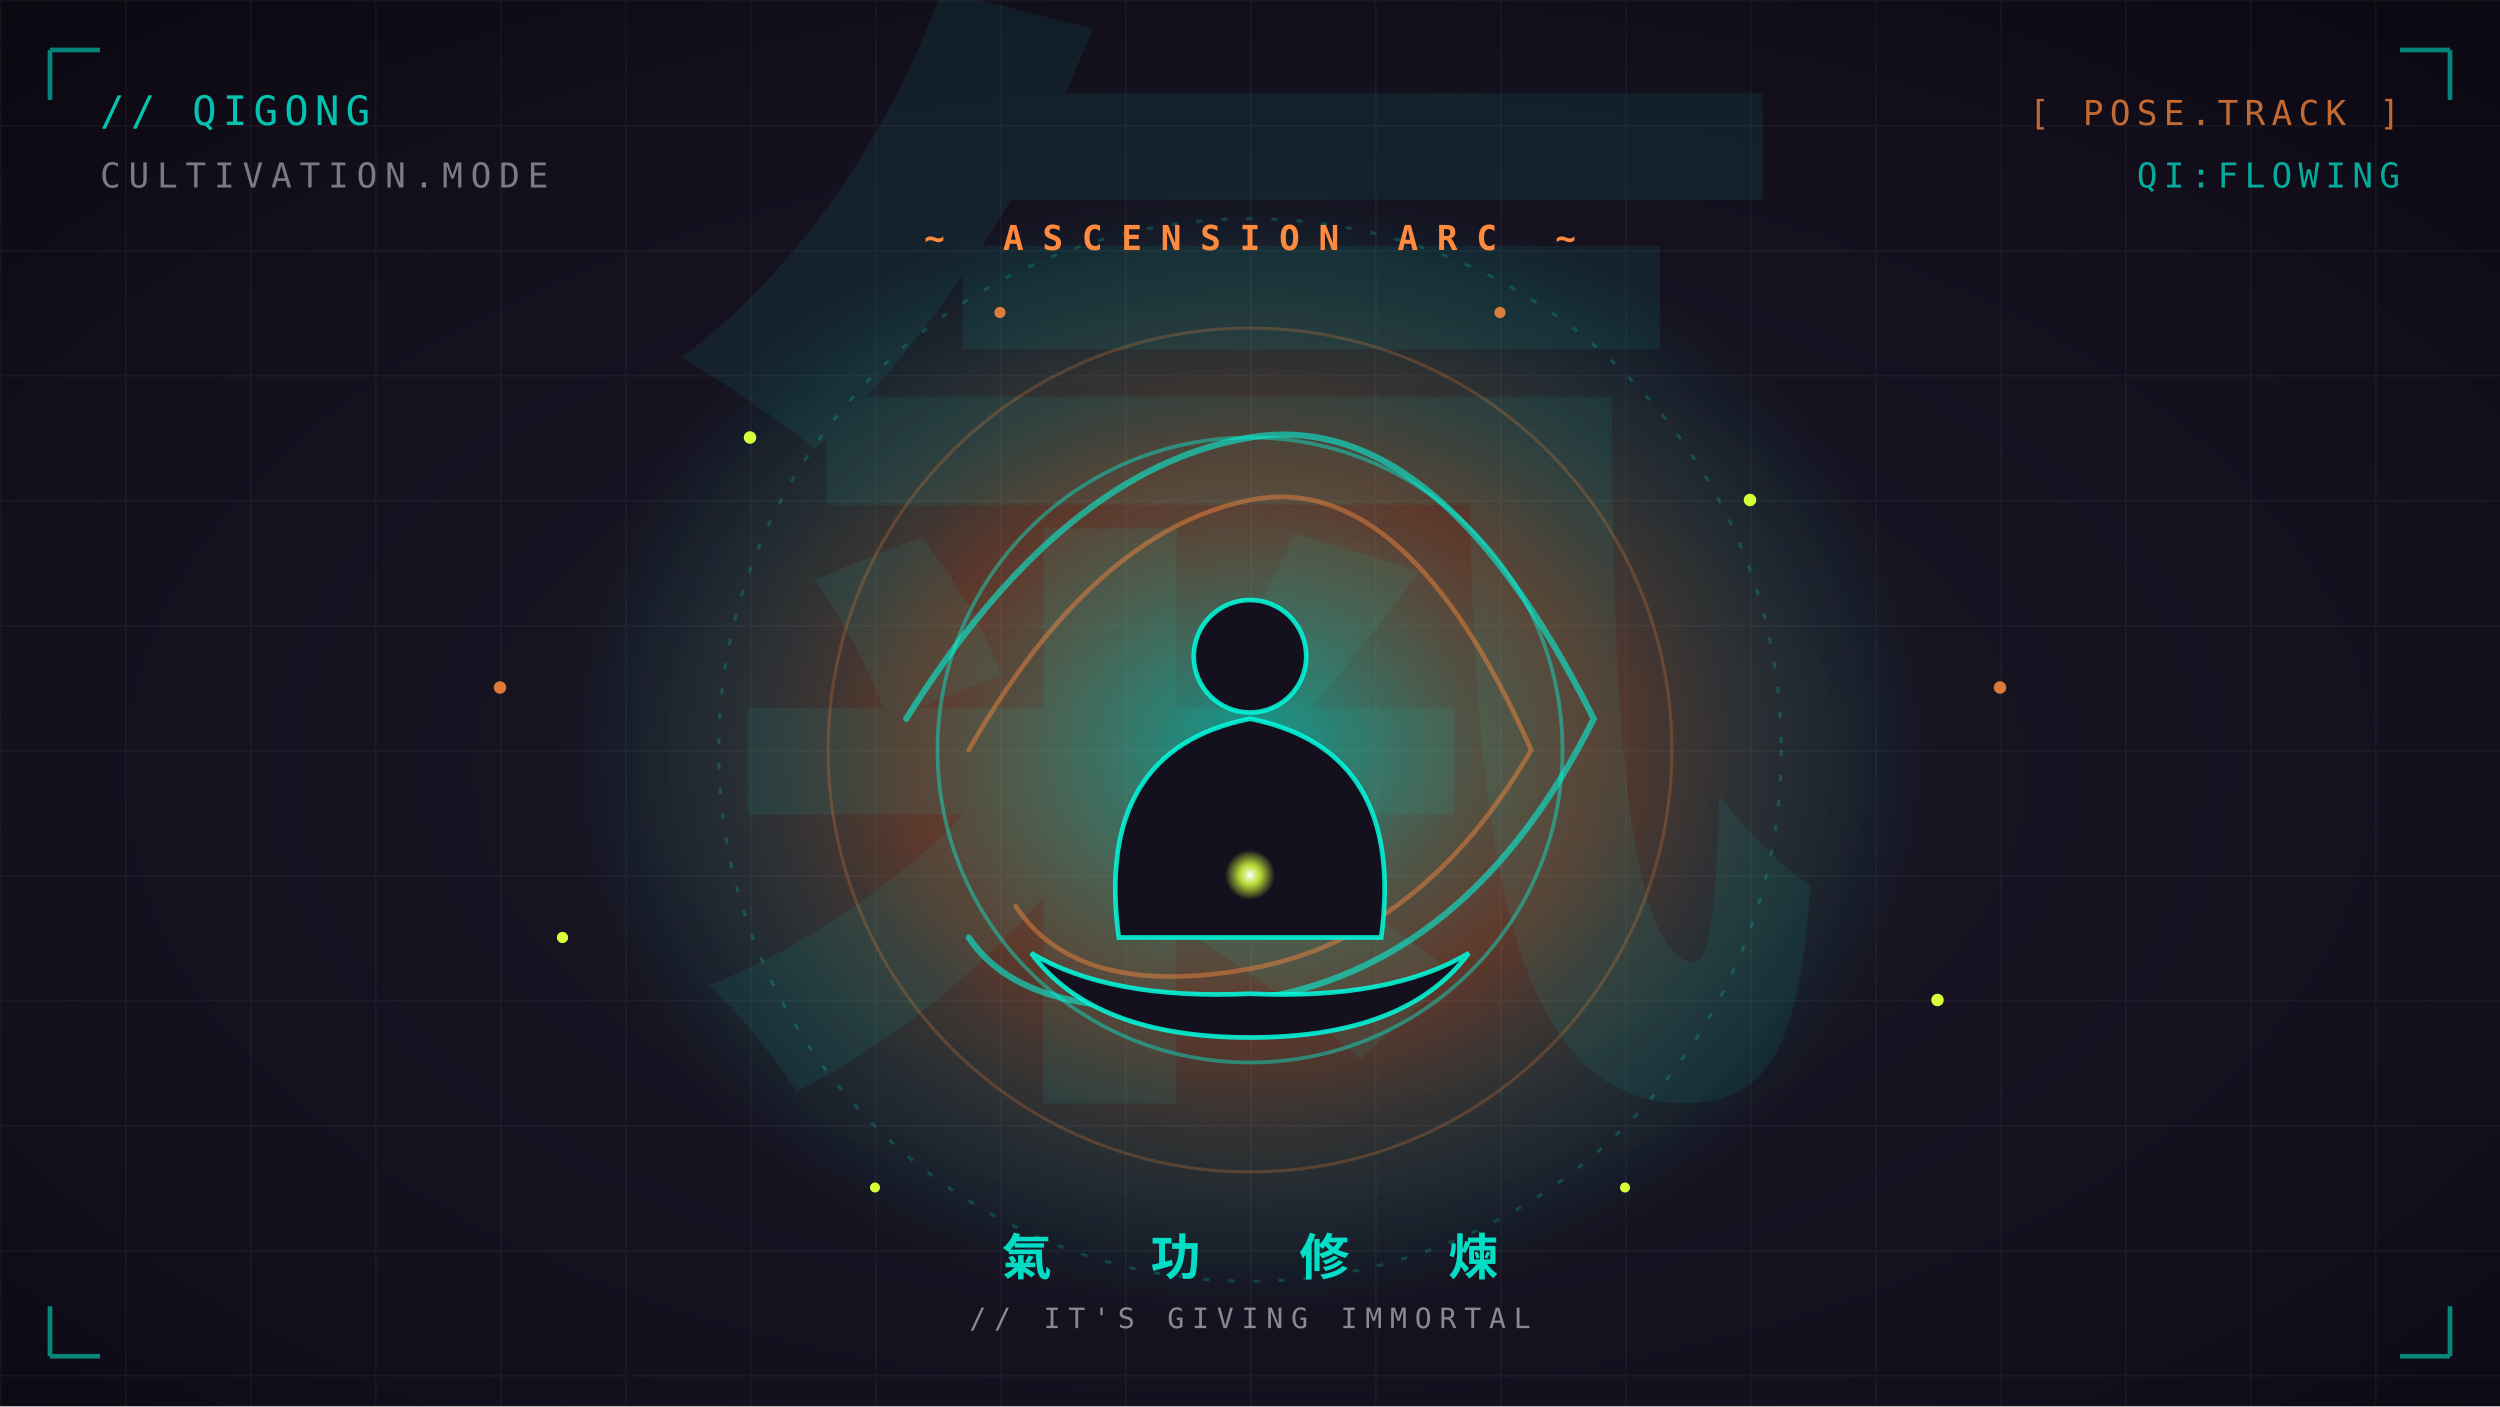
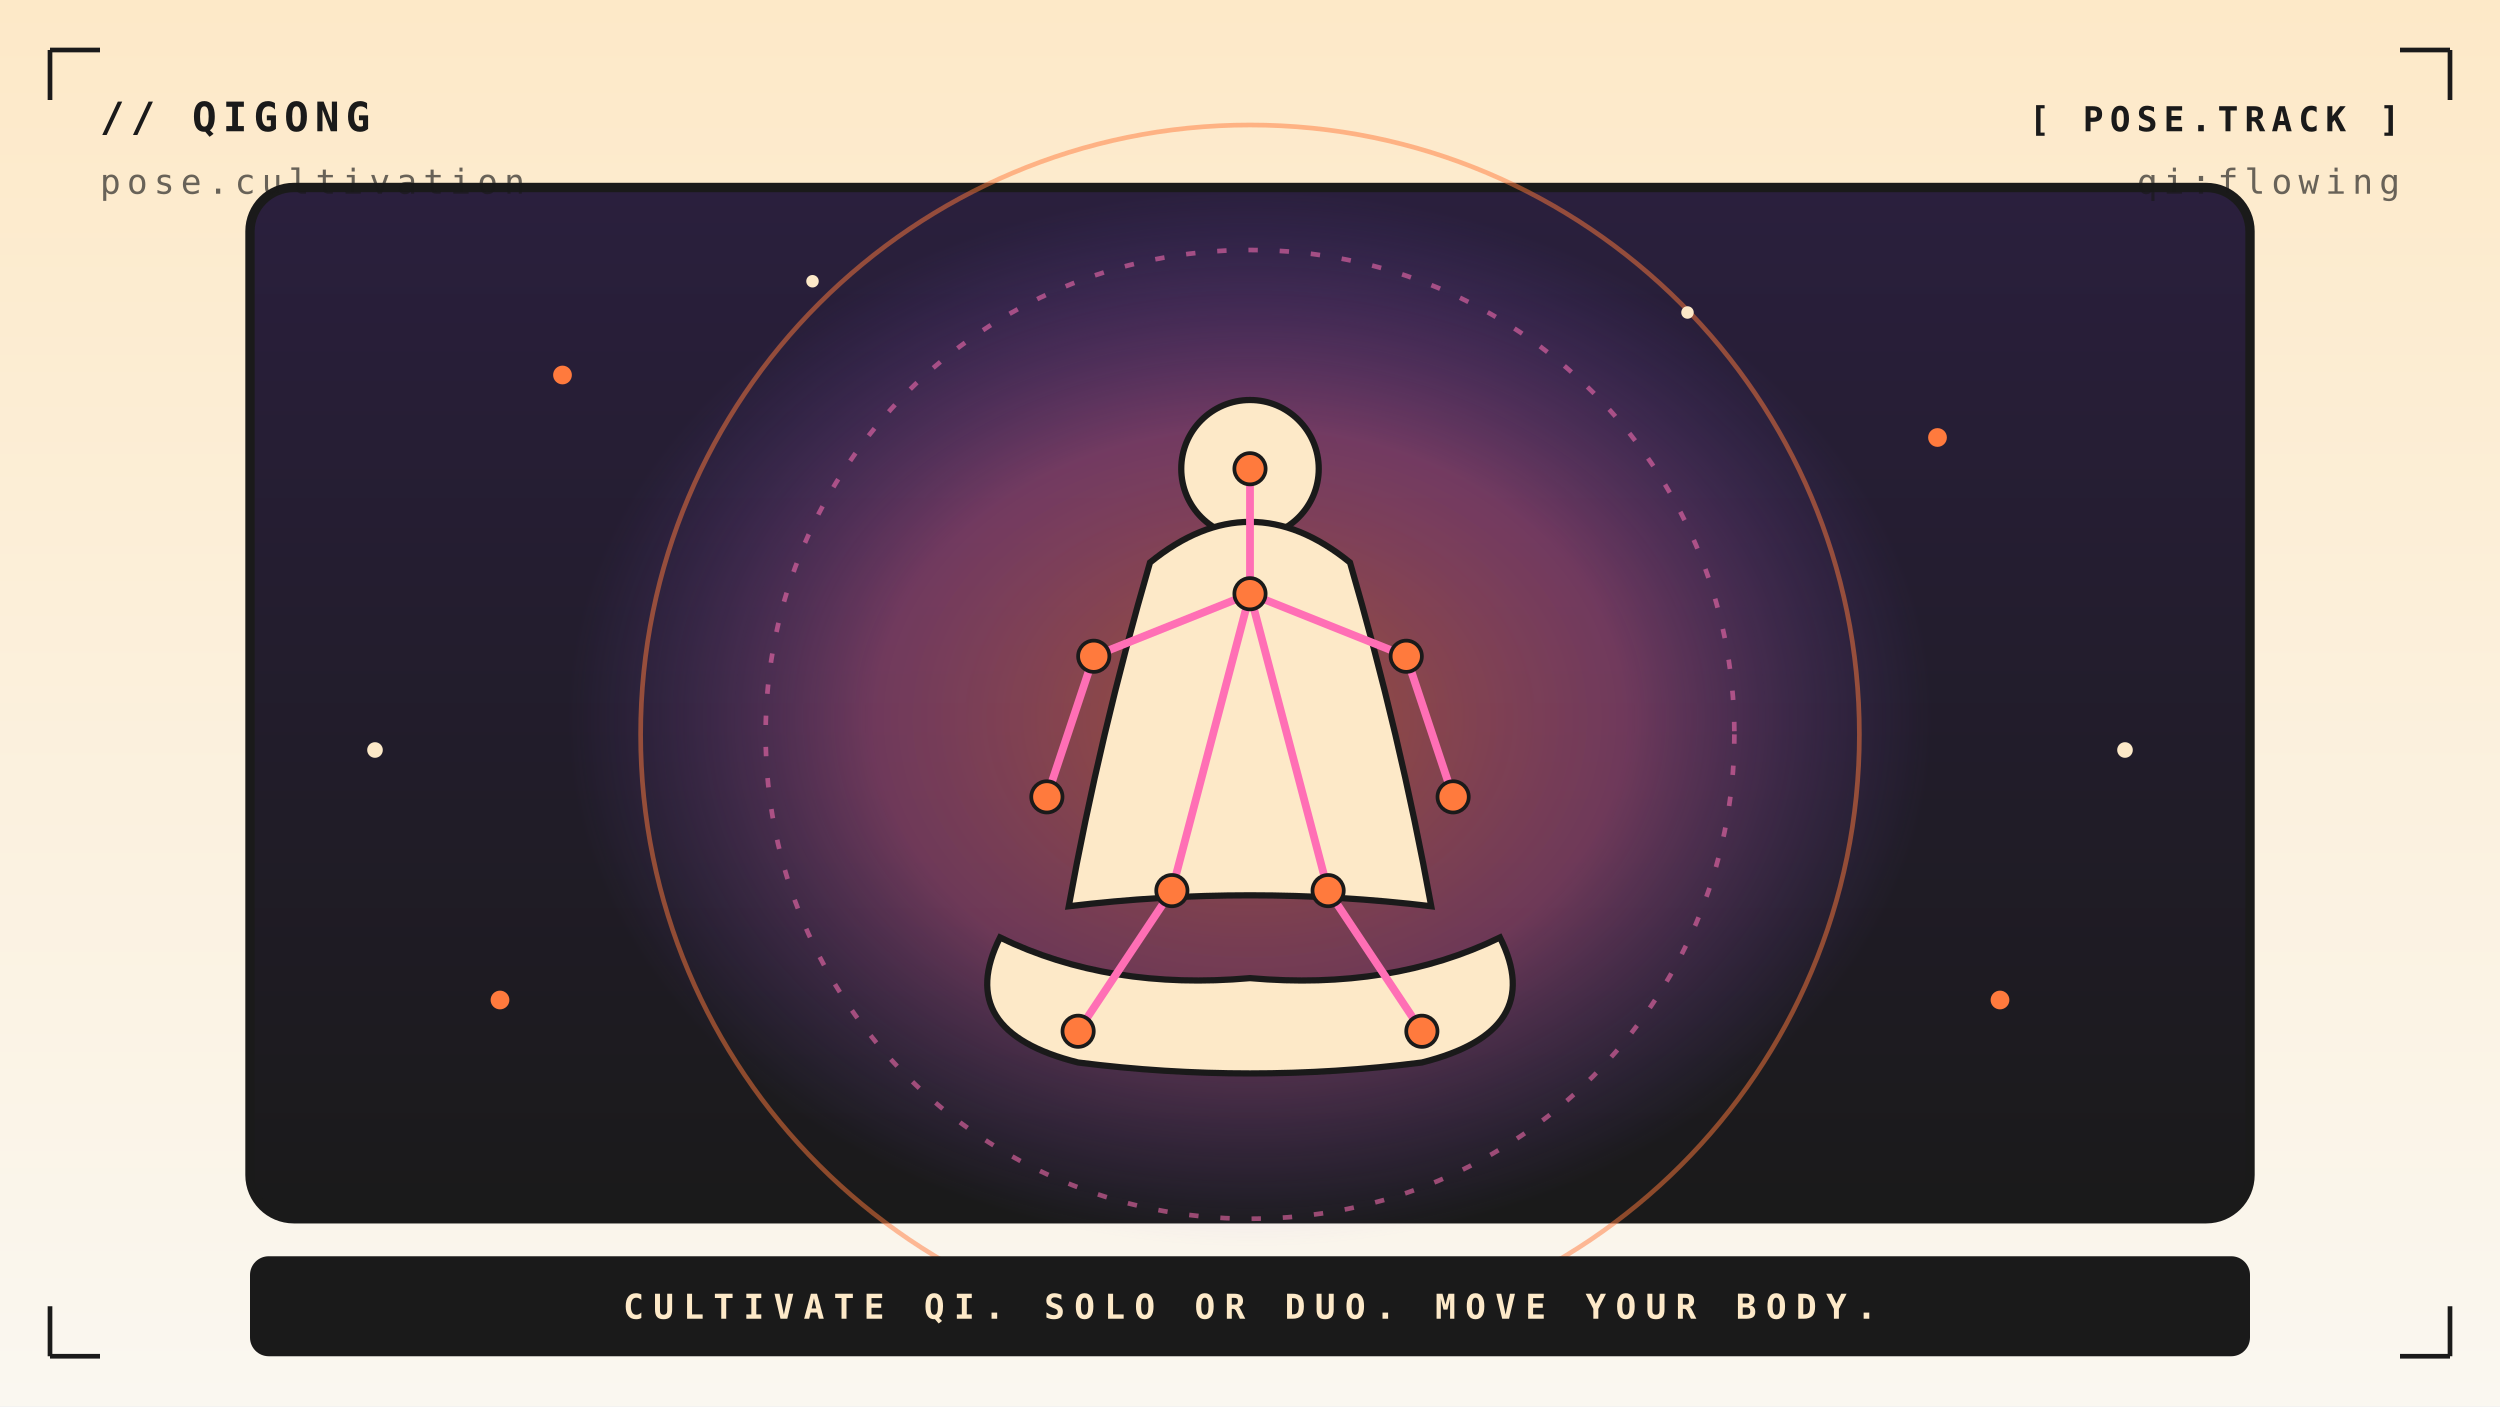
- <svg xmlns="http://www.w3.org/2000/svg" viewBox="0 0 800 450" width="800" height="450" role="img" aria-label="Qi Gong thumbnail">
+ <svg xmlns="http://www.w3.org/2000/svg" viewBox="0 0 800 450" width="800" height="450" role="img" aria-label="Qi Gong — pose-tracked qigong">
  <defs>
-     <radialGradient id="qg-bg" cx="50%" cy="55%" r="80%">
-       <stop offset="0%" stop-color="#1c1726" />
-       <stop offset="60%" stop-color="#15101e" />
-       <stop offset="100%" stop-color="#08060e" />
+     <linearGradient id="qg-bg" x1="0" y1="0" x2="0" y2="1">
+       <stop offset="0%" stop-color="#fde9c8" />
+       <stop offset="100%" stop-color="#faf7f0" />
+     </linearGradient>
+     <linearGradient id="qg-panel" x1="0" y1="0" x2="0" y2="1">
+       <stop offset="0%" stop-color="#2a1f3d" />
+       <stop offset="100%" stop-color="#1a1a1a" />
+     </linearGradient>
+     <radialGradient id="qg-aura" cx="50%" cy="50%" r="50%">
+       <stop offset="0%" stop-color="#ff7a3d" stop-opacity="0.55" />
+       <stop offset="55%" stop-color="#ff6fb5" stop-opacity="0.35" />
+       <stop offset="100%" stop-color="#8b5cf6" stop-opacity="0" />
    </radialGradient>
-     <radialGradient id="qg-aura" cx="50%" cy="50%" r="50%">
-       <stop offset="0%" stop-color="#00ffe1" stop-opacity="0.55" />
-       <stop offset="50%" stop-color="#ff8a3d" stop-opacity="0.30" />
-       <stop offset="100%" stop-color="#00ffe1" stop-opacity="0" />
-     </radialGradient>
-     <radialGradient id="qg-core" cx="50%" cy="50%" r="50%">
-       <stop offset="0%" stop-color="#ffffff" />
-       <stop offset="40%" stop-color="#d6ff3a" stop-opacity="0.85" />
-       <stop offset="100%" stop-color="#d6ff3a" stop-opacity="0" />
-     </radialGradient>
-     <pattern id="qg-grid" width="40" height="40" patternUnits="userSpaceOnUse">
-       <path d="M 40 0 L 0 0 0 40" fill="none" stroke="#ffffff" stroke-opacity="0.04" stroke-width="1" />
-     </pattern>
-     <filter id="qg-blur" x="-20%" y="-20%" width="140%" height="140%">
-       <feGaussianBlur stdDeviation="4" />
-     </filter>
  </defs>
  <rect width="800" height="450" fill="url(#qg-bg)" />
-   <rect width="800" height="450" fill="url(#qg-grid)" />
-   <ellipse cx="400" cy="240" rx="220" ry="180" fill="url(#qg-aura)" filter="url(#qg-blur)" />
-   <text x="400" y="320" text-anchor="middle" font-family="Noto Serif SC, serif" font-size="380" font-weight="900" fill="#00ffe1" fill-opacity="0.07" letter-spacing="0">氣</text>
-   <g transform="translate(400 240)" fill="none">
-     <circle r="170" stroke="#00ffe1" stroke-opacity="0.18" stroke-width="1" stroke-dasharray="2 6" />
-     <circle r="135" stroke="#ff8a3d" stroke-opacity="0.22" stroke-width="1" />
-     <circle r="100" stroke="#00ffe1" stroke-opacity="0.40" stroke-width="1.2" />
+   <rect x="80" y="60" width="640" height="330" rx="14" fill="url(#qg-panel)" stroke="#1a1a1a" stroke-width="3" />
+   <ellipse cx="400" cy="230" rx="220" ry="170" fill="url(#qg-aura)" />
+   <g transform="translate(400 235)" fill="#fde9c8" stroke="#1a1a1a" stroke-width="2">
+     <circle cx="0" cy="-85" r="22" />
+     <path d="M -32 -55 Q -48 0, -58 55 Q 0 48, 58 55 Q 48 0, 32 -55 Q 16 -68, 0 -68 Q -16 -68, -32 -55 Z" />
+     <path d="M -80 65 Q -45 82, 0 78 Q 45 82, 80 65 Q 95 95, 55 105 Q 0 112, -55 105 Q -95 95, -80 65 Z" />
  </g>
-   <g transform="translate(400 240)" fill="none" stroke-linecap="round">
-     <path d="M -110 -10 Q -60 -90, 0 -100 T 110 -10 Q 70 70, 0 80 T -90 60" stroke="#00ffe1" stroke-width="2" stroke-opacity="0.55" />
-     <path d="M -90 0 Q -50 -70, 0 -80 T 90 0 Q 55 60, 0 70 T -75 50" stroke="#ff8a3d" stroke-width="1.5" stroke-opacity="0.45" />
+   <g transform="translate(400 235)" stroke="#ff6fb5" stroke-width="2.5" fill="none">
+     <line x1="0" y1="-85" x2="0" y2="-45" />
+     <line x1="0" y1="-45" x2="-50" y2="-25" />
+     <line x1="0" y1="-45" x2="50" y2="-25" />
+     <line x1="-50" y1="-25" x2="-65" y2="20" />
+     <line x1="50" y1="-25" x2="65" y2="20" />
+     <line x1="0" y1="-45" x2="-25" y2="50" />
+     <line x1="0" y1="-45" x2="25" y2="50" />
+     <line x1="-25" y1="50" x2="-55" y2="95" />
+     <line x1="25" y1="50" x2="55" y2="95" />
  </g>
-   <g transform="translate(400 240)" fill="#0d0a14" stroke="#00ffe1" stroke-width="1.5" stroke-opacity="0.85">
-     <path d="M -42 60 Q -50 0, 0 -10 Q 50 0, 42 60 Z" fill="#15101e" />
-     <circle cx="0" cy="-30" r="18" fill="#15101e" />
-     <path d="M -70 65 Q -45 80, 0 78 Q 45 80, 70 65 Q 50 92, 0 92 Q -50 92, -70 65 Z" fill="#15101e" />
-     <circle cx="0" cy="40" r="8" fill="url(#qg-core)" stroke="none" />
+   <g transform="translate(400 235)" fill="#ff7a3d" stroke="#1a1a1a" stroke-width="1.2">
+     <circle cx="0" cy="-85" r="5" />
+     <circle cx="0" cy="-45" r="5" />
+     <circle cx="-50" cy="-25" r="5" />
+     <circle cx="50" cy="-25" r="5" />
+     <circle cx="-65" cy="20" r="5" />
+     <circle cx="65" cy="20" r="5" />
+     <circle cx="-25" cy="50" r="5" />
+     <circle cx="25" cy="50" r="5" />
+     <circle cx="-55" cy="95" r="5" />
+     <circle cx="55" cy="95" r="5" />
  </g>
-   <g fill="#d6ff3a">
-     <circle cx="240" cy="140" r="2" />
-     <circle cx="560" cy="160" r="2" />
-     <circle cx="180" cy="300" r="1.8" />
-     <circle cx="620" cy="320" r="2" />
-     <circle cx="280" cy="380" r="1.6" />
-     <circle cx="520" cy="380" r="1.6" />
+   <g transform="translate(400 235)" fill="none">
+     <circle r="155" stroke="#ff6fb5" stroke-opacity="0.55" stroke-width="1.5" stroke-dasharray="3 7" />
+     <circle r="195" stroke="#ff7a3d" stroke-opacity="0.5" stroke-width="1.5" />
  </g>
-   <g fill="#ff8a3d" fill-opacity="0.85">
-     <circle cx="320" cy="100" r="1.8" />
-     <circle cx="480" cy="100" r="1.8" />
-     <circle cx="160" cy="220" r="2" />
-     <circle cx="640" cy="220" r="2" />
+   <g fill="#ff7a3d">
+     <circle cx="180" cy="120" r="3" />
+     <circle cx="620" cy="140" r="3" />
+     <circle cx="160" cy="320" r="3" />
+     <circle cx="640" cy="320" r="3" />
  </g>
-   <g font-family="ui-monospace, Menlo, monospace" text-anchor="middle">
-     <text x="400" y="80" font-size="11" fill="#ff8a3d" letter-spacing="6" font-weight="700">~ ASCENSION ARC ~</text>
+   <g fill="#fde9c8">
+     <circle cx="260" cy="90" r="2" />
+     <circle cx="540" cy="100" r="2" />
+     <circle cx="120" cy="240" r="2.5" />
+     <circle cx="680" cy="240" r="2.5" />
  </g>
-   <g font-family="Noto Serif SC, serif" text-anchor="middle">
-     <text x="400" y="408" font-size="16" fill="#00ffe1" fill-opacity="0.85" letter-spacing="14" font-weight="700">氣 功 修 煉</text>
+   <g font-family="ui-monospace, Menlo, monospace" font-size="13" fill="#1a1a1a" letter-spacing="2">
+     <text x="32" y="42" font-weight="700">// QIGONG</text>
+     <text x="32" y="62" font-size="11" fill-opacity="0.65">pose.cultivation</text>
  </g>
-   <g font-family="ui-monospace, Menlo, monospace" text-anchor="middle">
-     <text x="400" y="425" font-size="9" fill="#ffffff" fill-opacity="0.5" letter-spacing="2.5">// IT'S GIVING IMMORTAL</text>
+   <g font-family="ui-monospace, Menlo, monospace" font-size="11" fill="#1a1a1a" letter-spacing="2" text-anchor="end">
+     <text x="768" y="42" font-weight="700">[ POSE.TRACK ]</text>
+     <text x="768" y="62" fill-opacity="0.65">qi:flowing</text>
  </g>
-   <g font-family="ui-monospace, Menlo, monospace" font-size="13" fill="#00ffe1" fill-opacity="0.75" letter-spacing="2">
-     <text x="32" y="40">// QIGONG</text>
+   <rect x="80" y="402" width="640" height="32" rx="6" fill="#1a1a1a" />
+   <g font-family="ui-monospace, Menlo, monospace" font-size="11" fill="#fde9c8" letter-spacing="3" text-anchor="middle">
+     <text x="400" y="422" font-weight="700">CULTIVATE QI. SOLO OR DUO. MOVE YOUR BODY.</text>
  </g>
-   <g font-family="ui-monospace, Menlo, monospace" font-size="11" fill="#ffffff" fill-opacity="0.45" letter-spacing="2.5">
-     <text x="32" y="60">CULTIVATION.MODE</text>
-   </g>
-   <g font-family="ui-monospace, Menlo, monospace" font-size="11" fill="#ff8a3d" fill-opacity="0.75" letter-spacing="2" text-anchor="end">
-     <text x="768" y="40">[ POSE.TRACK ]</text>
-     <text x="768" y="60" fill="#00ffe1" fill-opacity="0.65">QI:FLOWING</text>
-   </g>
-   <g stroke="#00ffe1" stroke-opacity="0.5" stroke-width="1.5" fill="none">
+   <g stroke="#1a1a1a" stroke-width="1.5" fill="none">
    <path d="M 16 16 L 16 32 M 16 16 L 32 16" />
    <path d="M 784 16 L 784 32 M 784 16 L 768 16" />
    <path d="M 16 434 L 16 418 M 16 434 L 32 434" />
    <path d="M 784 434 L 784 418 M 784 434 L 768 434" />
  </g>
</svg>
